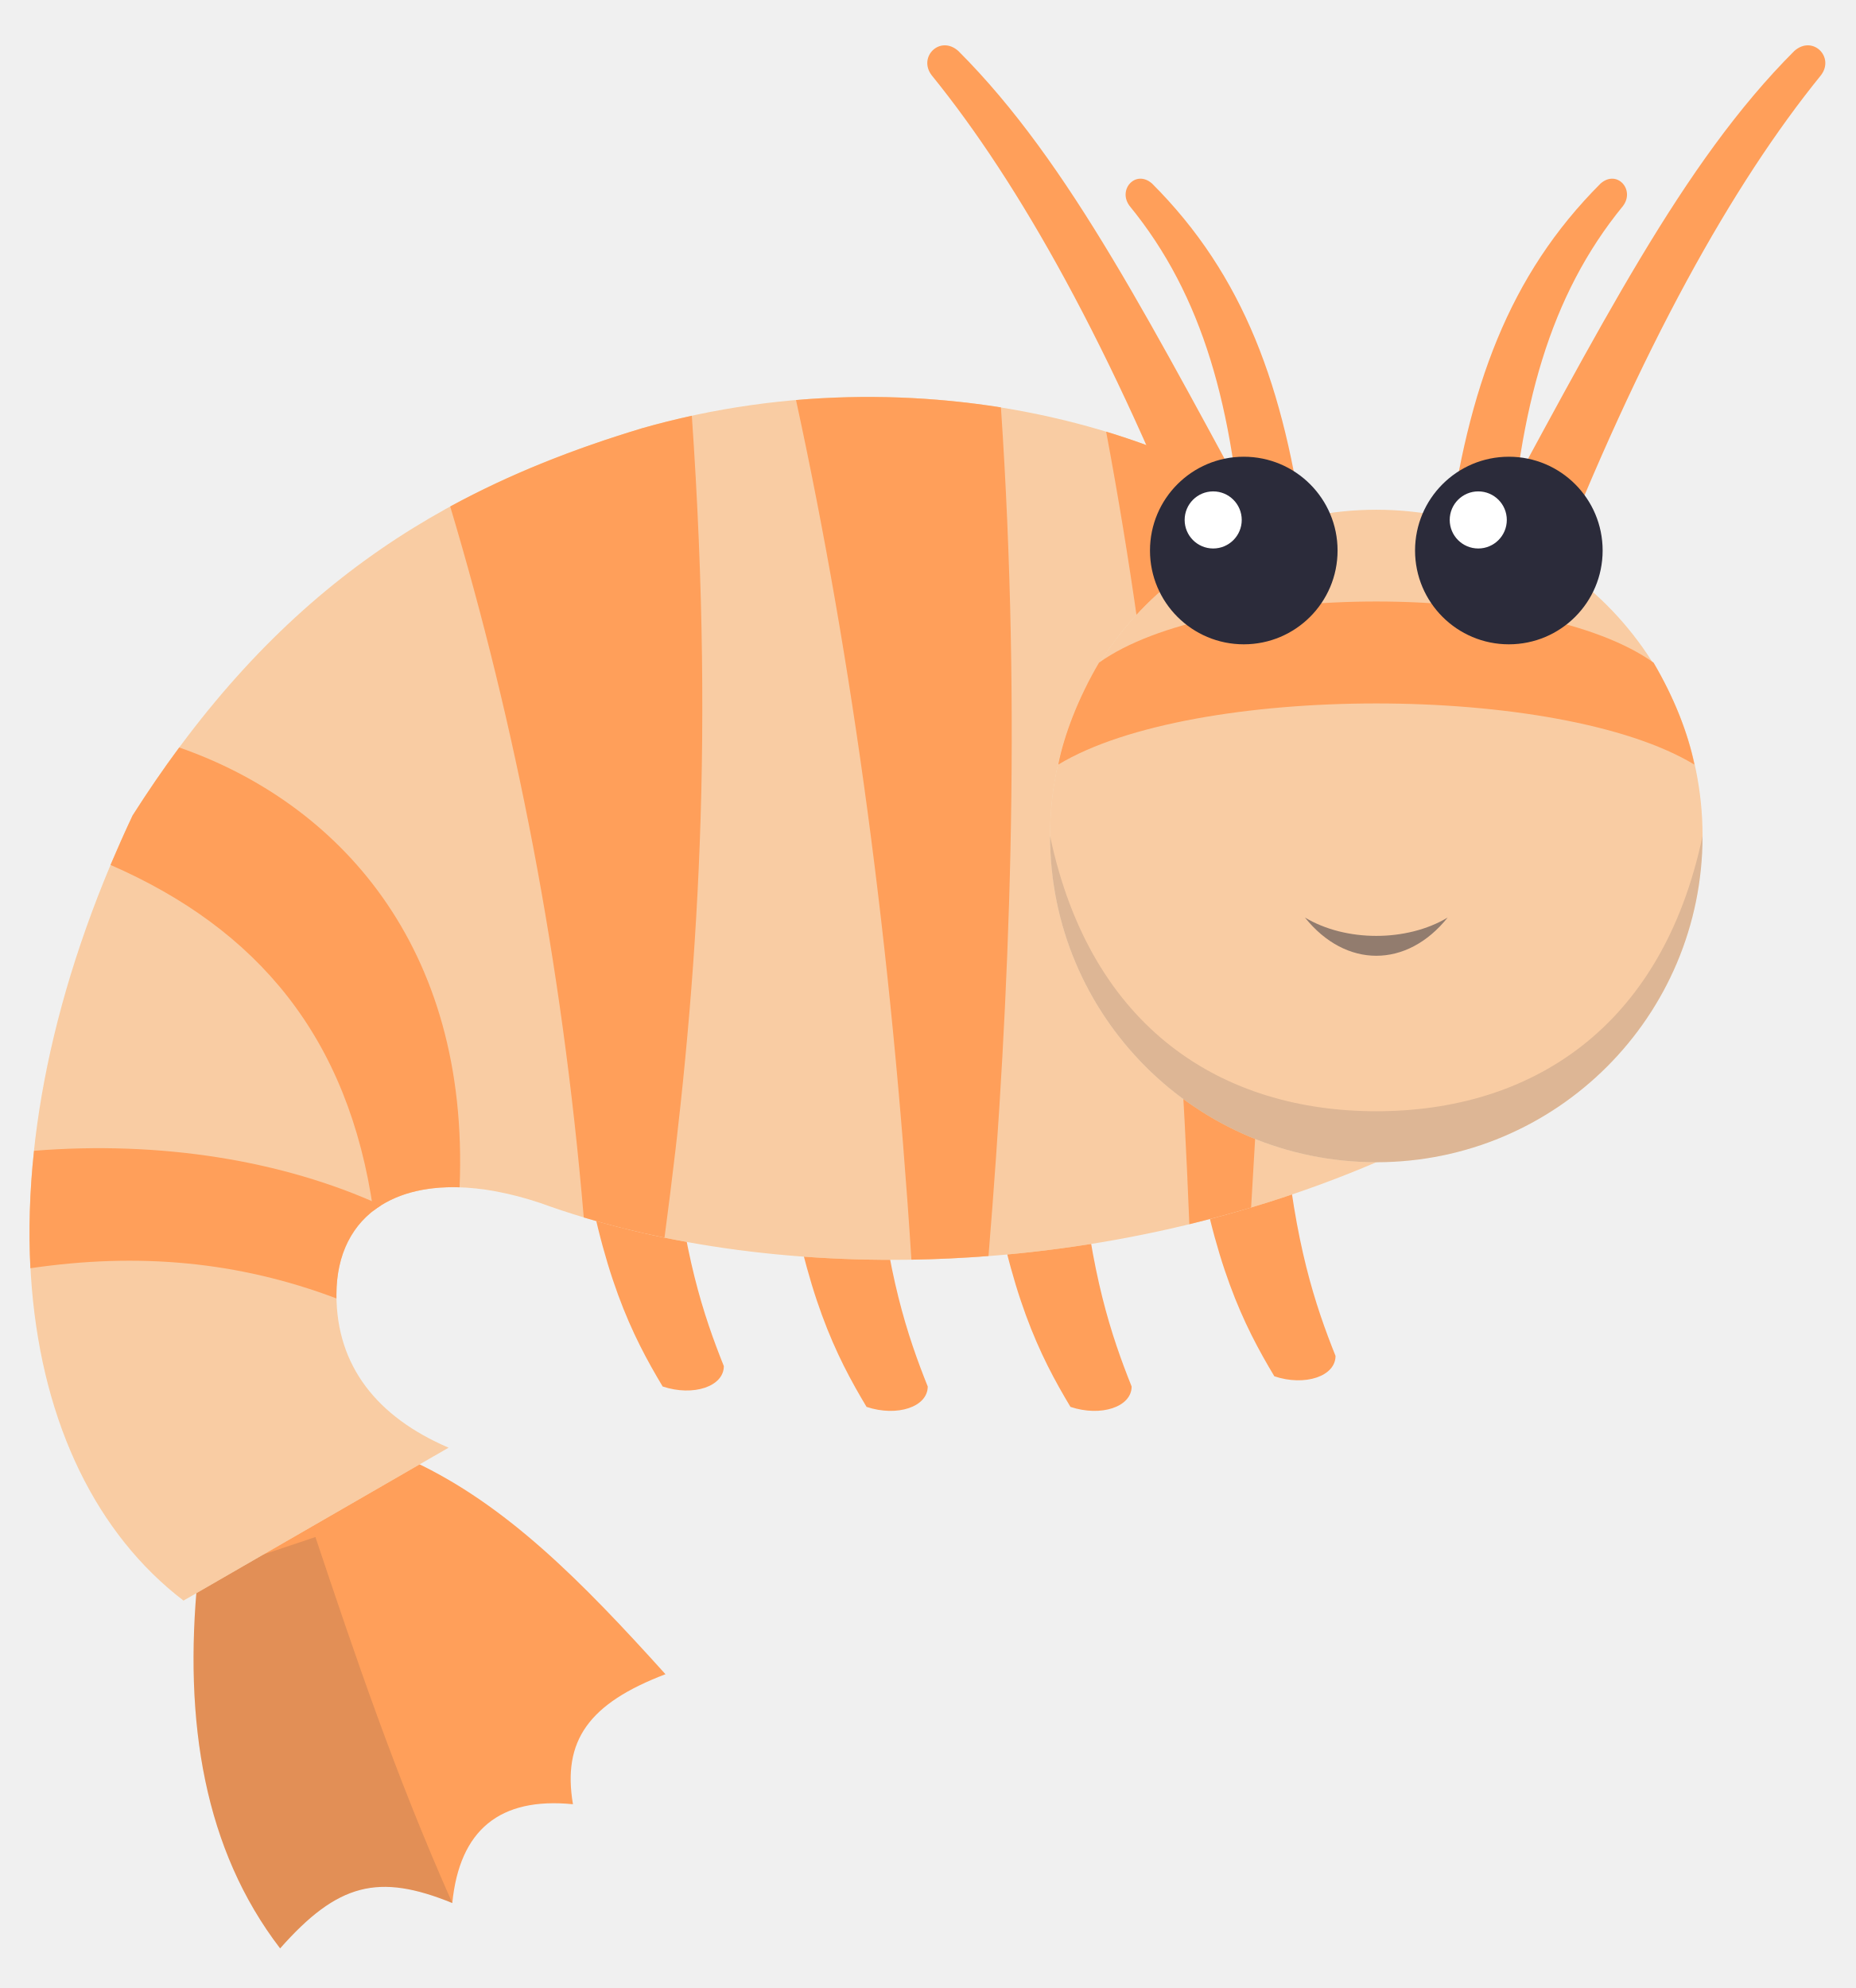
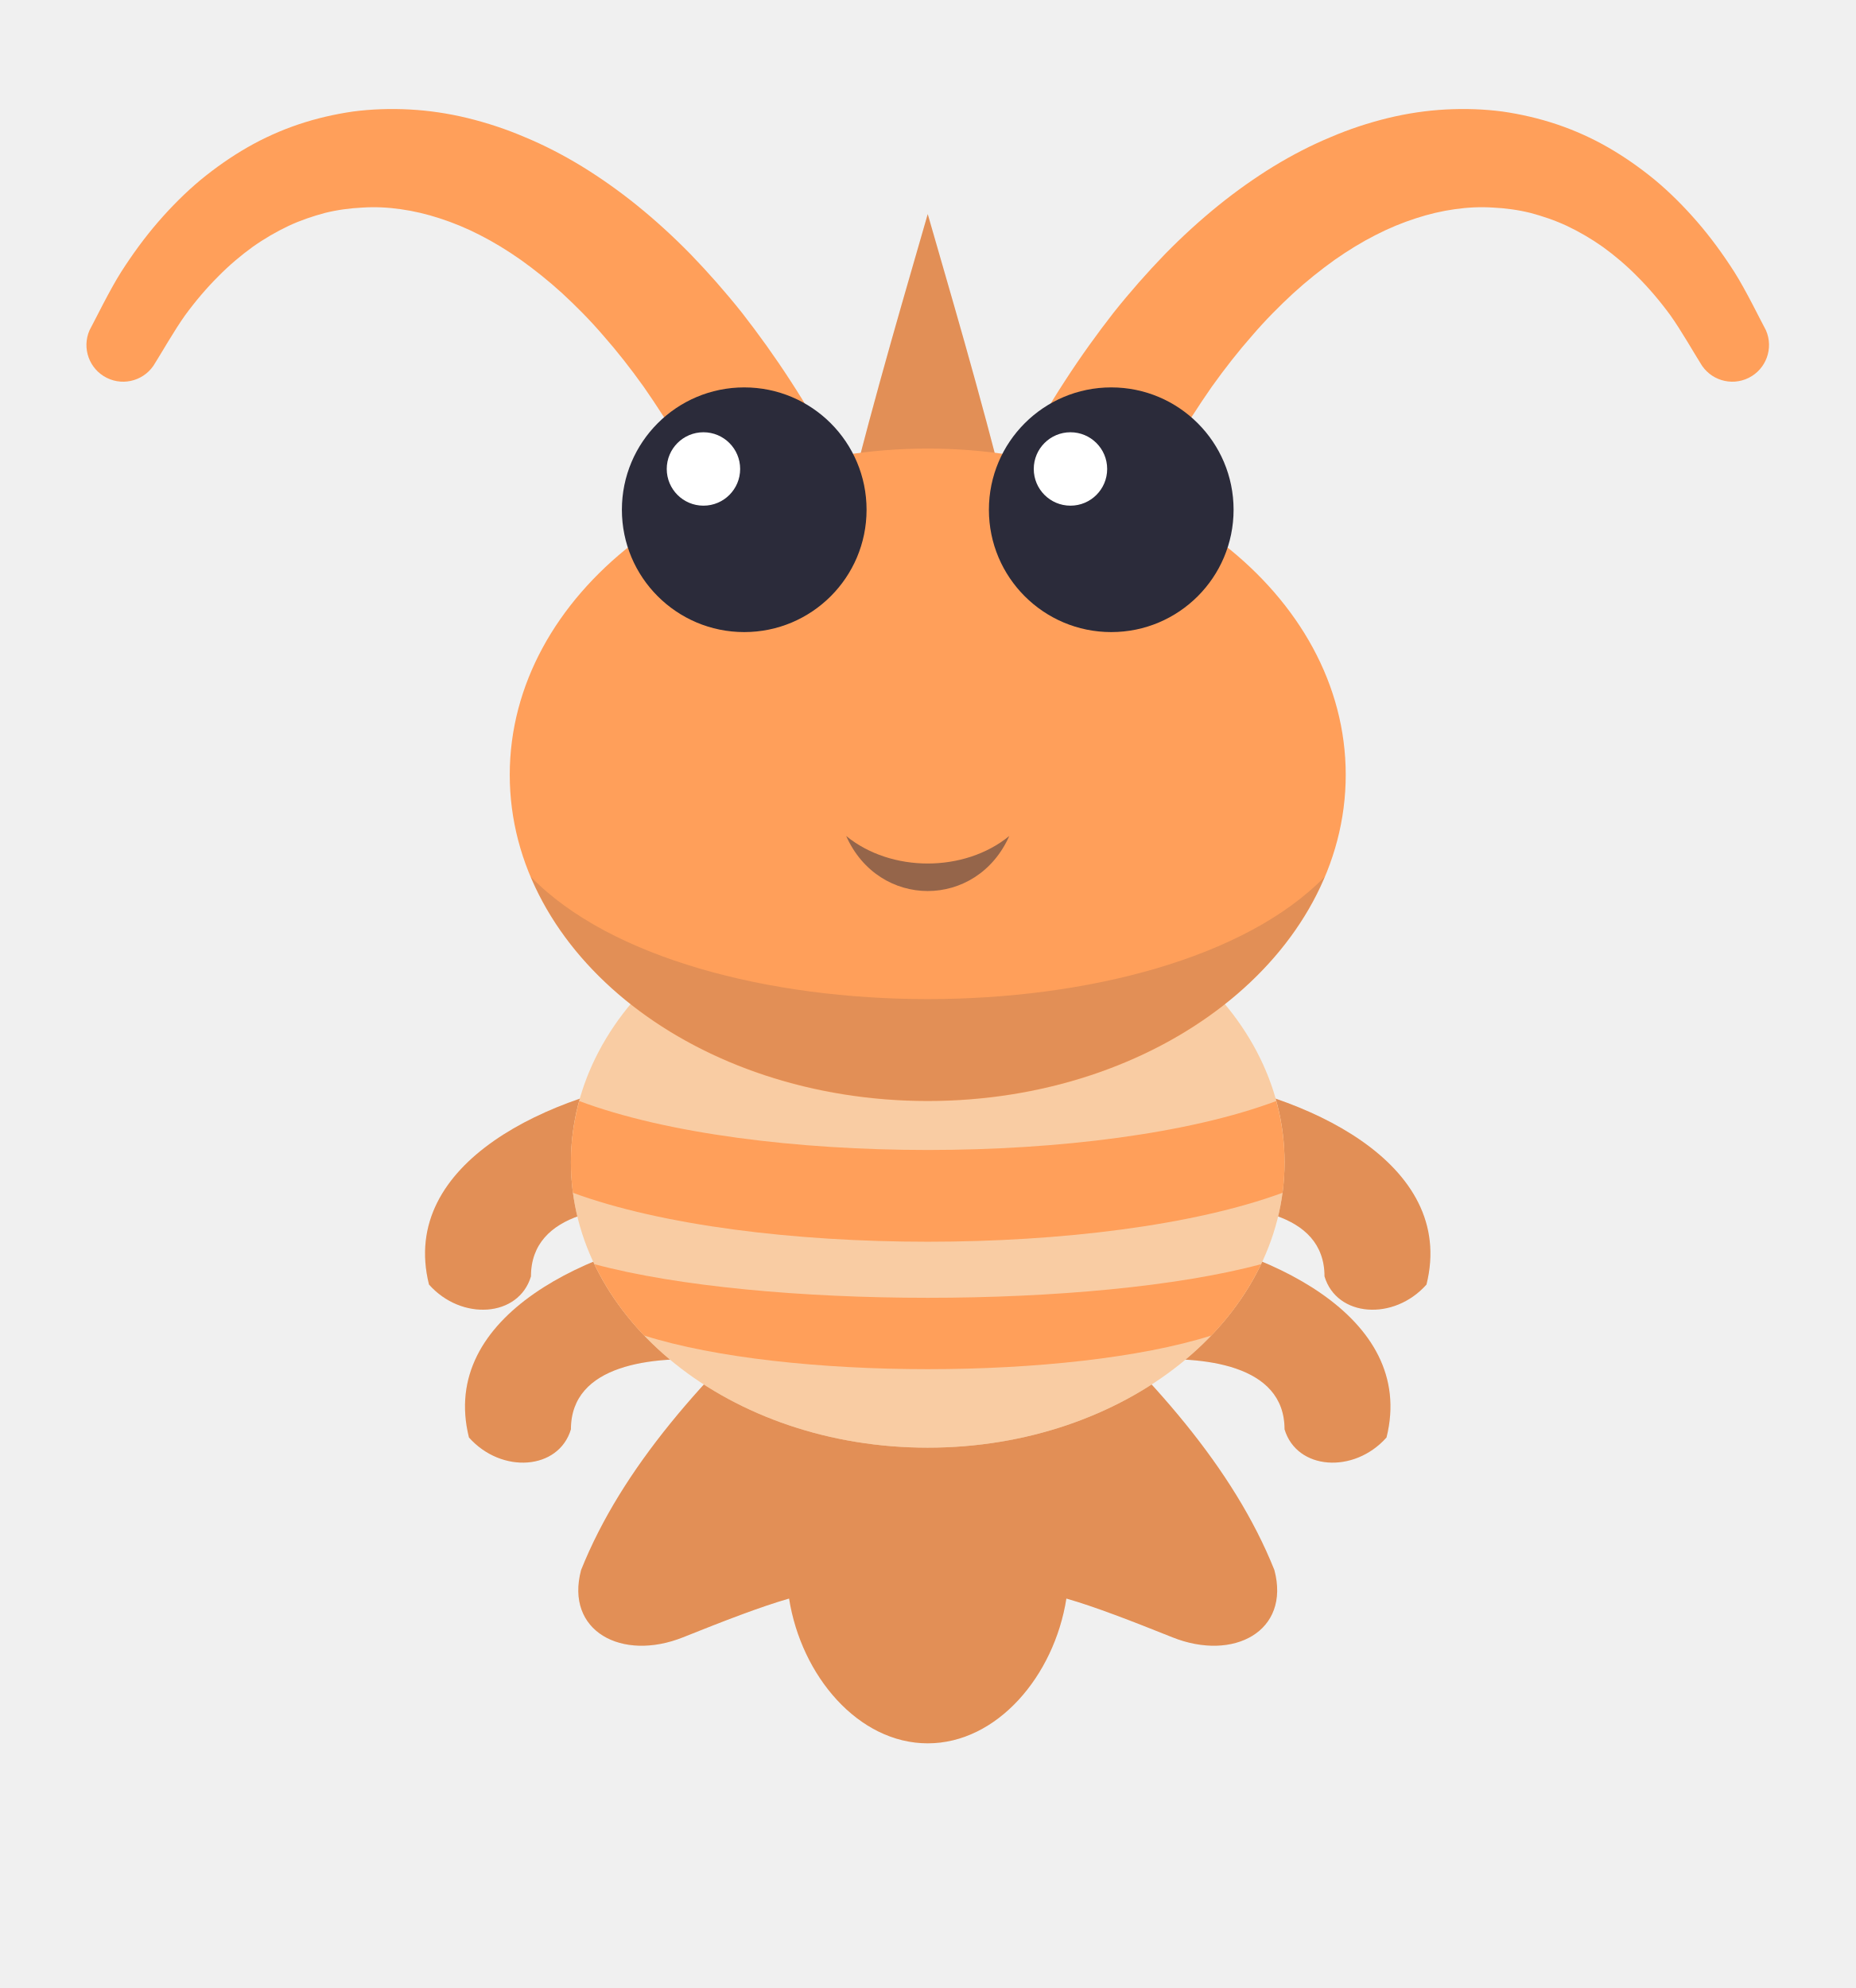
<svg xmlns="http://www.w3.org/2000/svg" viewBox="26.5 -1 91 97.5">
-   <g class="part-tail" style="transform-origin: 41.5px 73.5px">
-     <g transform="translate(4.5 4.5) rotate(-28 37 69)">
-       <path d="M31 69 C 27 75, 25 81, 26 87 C 30 85.5, 32 86, 34.5 89 C 36.5 86, 39 85.5, 42 87.5 C 43 84.5, 45 83.5, 49 84 C 47.5 78, 46 73, 43 69 Z" fill="#ff9f5a" />
-       <path d="M31 69 C 27 75, 25 81, 26 87 C 30 85.5, 32 86, 34.5 89 C 35 82, 36 76, 37 70 Z" fill="#2b2b3a" opacity="0.14" />
-     </g>
+   <g class="part-tail" style="transform-origin: 72px 66px">
+     <path d="M66 62 C 61 66.5, 57 71, 55 76 C 54.2 79, 57 80.5, 60 79.3 C 62 78.5, 63.8 77.8, 65.2 77.4 C 65.8 81.2, 68.6 84.5, 72 84.5 C 75.4 84.5, 78.2 81.2, 78.8 77.4 C 80.2 77.8, 82 78.5, 84 79.3 C 87 80.5, 89.8 79, 89 76 C 87 71, 83 66.5, 78 62 Z" fill="#ff9f5a" />
+     <path d="M66 62 C 61 66.5, 57 71, 55 76 C 54.2 79, 57 80.5, 60 79.3 C 62 78.5, 63.8 77.8, 65.2 77.4 C 65.8 81.2, 68.6 84.5, 72 84.5 C 75.4 84.5, 78.2 81.2, 78.8 77.4 C 80.2 77.8, 82 78.5, 84 79.3 C 87 80.5, 89.8 79, 89 76 C 87 71, 83 66.5, 78 62 Z" fill="#2b2b3a" opacity="0.14" />
  </g>
-   <path d="M55 55 C 56 61.5, 57.5 64.5, 59 67 C 60.5 67.5, 62 67, 62 66 C 61 63.5, 60 60.5, 59.5 55 Z" fill="#ff9f5a" />
-   <path d="M65 56 C 66 62.5, 67.5 65.5, 69 68 C 70.5 68.5, 72 68, 72 67 C 71 64.5, 70 61.5, 69.5 56 Z" fill="#ff9f5a" />
-   <path d="M75 56 C 76 62.5, 77.5 65.5, 79 68 C 80.5 68.5, 82 68, 82 67 C 81 64.5, 80 61.5, 79.5 56 Z" fill="#ff9f5a" />
-   <path d="M85 54.5 C 86 61, 87.5 64, 89 66.5 C 90.5 67, 92 66.5, 92 65.5 C 91 63, 90 60, 89.5 54.5 Z" fill="#ff9f5a" />
-   <path d="M96 30 C 106 36, 105 52, 94 56 C 80 62, 64 62, 53 58 C 47 56, 43 58, 43 62.5 C 43 66, 45 68.5, 48.5 70 L35.5 77.5 C 27 71, 25 56, 33 39 C 40 28, 48 23, 58 20 C 72 16, 88 20, 96 30 Z" fill="#f4f1de" />
-   <path d="M96 30 C 106 36, 105 52, 94 56 C 80 62, 64 62, 53 58 C 47 56, 43 58, 43 62.5 C 43 66, 45 68.5, 48.5 70 L35.5 77.5 C 27 71, 25 56, 33 39 C 40 28, 48 23, 58 20 C 72 16, 88 20, 96 30 Z" fill="#ff9f5a" opacity="0.45" />
-   <path d="M28.17 55.44 C 34.37 54.94, 40.37 55.91, 45.19 58.11 C 43.79 58.99, 43 60.5, 43 62.5 L43 62.68 C 38.18 60.86, 33.28 60.42, 27.99 61.2 C 27.9 59.37, 27.95 57.44, 28.17 55.44 Z" fill="#ff9f5a" />
-   <path d="M35.29 35.66 C 43.05 38.36, 49.54 45.37, 49.04 57.23 C 47.29 57.17, 45.84 57.58, 44.81 58.38 C 43.6 49.86, 39.12 44.56, 31.92 41.42 C 32.26 40.62, 32.62 39.81, 33 39 C 33.75 37.82, 34.51 36.71, 35.29 35.66 Z" fill="#ff9f5a" />
-   <path d="M48.58 23.84 C 51.75 34.43, 54.06 46.05, 55.13 58.71 C 56.4 59.09, 57.72 59.42, 59.09 59.7 C 60.61 48.24, 61.6 36.24, 60.43 19.39 C 59.62 19.57, 58.8 19.77, 58 20 C 54.65 21.01, 51.52 22.24, 48.58 23.84 Z" fill="#ff9f5a" />
-   <path d="M65.54 18.62 C 68.33 31.47, 70.22 45.52, 71.2 60.78 C 72.45 60.76, 73.71 60.7, 74.98 60.6 C 76.02 47.92, 76.61 34.05, 75.59 18.98 C 72.31 18.46, 68.92 18.33, 65.54 18.62 Z" fill="#ff9f5a" />
-   <path d="M80.75 20.17 C 83.09 32.66, 84.29 45.3, 84.83 59.04 C 85.85 58.79, 86.85 58.52, 87.86 58.22 C 88.53 47.08, 89.09 35.83, 88.86 23.78 C 86.39 22.26, 83.65 21.05, 80.75 20.17 Z" fill="#ff9f5a" />
-   <path d="M89 26 C 83 15, 79 7, 73.5 1.5 C 72.6 0.7, 71.5 1.8, 72.2 2.7 C 76.5 8, 81 16, 85.5 27.5 Z" fill="#ff9f5a" />
-   <path d="M99 26 C 105 15, 109 7, 114.5 1.5 C 115.4 0.7, 116.5 1.8, 115.8 2.7 C 111.5 8, 107 16, 102.5 27.5 Z" fill="#ff9f5a" />
-   <path d="M90.5 25.5 C 89.5 18, 87.5 12.5, 83 8 C 82.2 7.3, 81.3 8.3, 81.9 9.1 C 85.5 13.5, 87 19, 87.5 26.5 Z" fill="#ff9f5a" />
-   <path d="M 97.5 25.5 C 98.5 18 100.5 12.5 105 8 C 105.8 7.3 106.7 8.3 106.1 9.1 C 102.5 13.5 101 19 100.5 26.5 Z" fill="#ff9f5a" />
-   <circle cx="94" cy="40" r="16" fill="#f4f1de" />
-   <circle cx="94" cy="40" r="16" fill="#ff9f5a" opacity="0.45" />
-   <path d="M80.4 31.5 C 86 27.5, 102 27.5, 107.6 31.5 C 108.6 33.2, 109.3 35, 109.6 36.5 C 103 32.5, 85 32.5, 78.4 36.5 C 78.7 35, 79.4 33.2, 80.4 31.5 Z" fill="#ff9f5a" />
-   <path d="M78 40 A 16 16 0 0 0 110 40 C 108 49.5, 101.5 53.5, 94 53.5 C 86.5 53.5, 80 49.5, 78 40 Z" fill="#2b2b3a" opacity="0.14" />
-   <circle cx="87.5" cy="26" r="4.6" fill="#2b2b3a" />
-   <circle cx="86" cy="24.5" r="1.4" fill="#ffffff" />
-   <circle cx="100.5" cy="26" r="4.6" fill="#2b2b3a" />
-   <circle cx="99" cy="24.5" r="1.4" fill="#ffffff" />
-   <path d="M90.5 44 C 92.5 46.5, 95.5 46.5, 97.5 44 C 95.5 45.2, 92.5 45.2, 90.5 44 Z" fill="#2b2b3a" opacity="0.5" />
+   <path d="M59.54 51.8 C 53.54 52.6, 46.04 56, 47.54 62 C 49.14 63.8, 51.94 63.6, 52.54 61.6 C 52.54 58.4, 56.54 58, 59.54 58.2 Z" fill="#ff9f5a" />
+   <path d="M 84.46 51.8 C 90.46 52.6 97.96 56 96.46 62 C 94.86 63.8 92.06 63.6 91.46 61.6 C 91.46 58.4 87.46 58 84.46 58.2 Z" fill="#ff9f5a" />
+   <path d="M59.54 51.8 C 53.54 52.6, 46.04 56, 47.54 62 C 49.14 63.8, 51.94 63.6, 52.54 61.6 C 52.54 58.4, 56.54 58, 59.54 58.2 Z" fill="#2b2b3a" opacity="0.14" />
+   <path d="M 84.46 51.8 C 90.46 52.6 97.96 56 96.46 62 C 94.86 63.8 92.06 63.6 91.46 61.6 C 91.46 58.4 87.46 58 84.46 58.2 Z" fill="#2b2b3a" opacity="0.14" />
+   <path d="M61.5 59.3 C 55.5 60.1, 48 63.5, 49.5 69.5 C 51.1 71.3, 53.9 71.1, 54.5 69.1 C 54.5 65.9, 58.5 65.5, 61.5 65.7 Z" fill="#ff9f5a" />
+   <path d="M 82.5 59.3 C 88.5 60.1 96 63.5 94.5 69.5 C 92.9 71.3 90.1 71.1 89.5 69.1 C 89.5 65.9 85.5 65.5 82.5 65.7 Z" fill="#ff9f5a" />
+   <path d="M61.5 59.3 C 55.5 60.1, 48 63.5, 49.5 69.5 C 51.1 71.3, 53.9 71.1, 54.5 69.1 C 54.5 65.9, 58.5 65.5, 61.5 65.7 Z" fill="#2b2b3a" opacity="0.14" />
+   <path d="M 82.5 59.3 C 88.5 60.1 96 63.5 94.5 69.5 C 92.9 71.3 90.1 71.1 89.5 69.1 C 89.5 65.9 85.5 65.5 82.5 65.7 Z" fill="#2b2b3a" opacity="0.14" />
+   <path d="M69.55 25.74 C 69.21 25.03, 68.21 22.82, 67.5 21.47 C 66.78 20.13, 66.04 18.86, 65.27 17.68 C 64.5 16.49, 63.7 15.38, 62.89 14.34 C 62.07 13.31, 61.23 12.36, 60.38 11.48 C 59.52 10.6, 58.64 9.8, 57.75 9.08 C 56.86 8.36, 55.95 7.72, 55.04 7.16 C 54.12 6.6, 53.19 6.12, 52.25 5.73 C 51.32 5.33, 50.37 5.02, 49.43 4.79 C 48.48 4.56, 47.53 4.42, 46.6 4.37 C 45.66 4.32, 44.72 4.35, 43.81 4.47 C 42.91 4.6, 42 4.81, 41.14 5.1 C 40.28 5.39, 39.43 5.77, 38.63 6.23 C 37.83 6.69, 37.06 7.23, 36.33 7.83 C 35.6 8.44, 34.91 9.13, 34.26 9.88 C 33.61 10.63, 33.01 11.45, 32.44 12.34 C 31.88 13.22, 31.15 14.72, 30.89 15.2 A 1.8 1.8 0 0 0 34.11 16.8 C 34.36 16.41, 35.07 15.17, 35.58 14.46 C 36.1 13.75, 36.64 13.12, 37.19 12.57 C 37.74 12.01, 38.31 11.53, 38.89 11.11 C 39.47 10.7, 40.06 10.36, 40.65 10.08 C 41.25 9.8, 41.85 9.6, 42.45 9.44 C 43.06 9.29, 43.67 9.21, 44.28 9.18 C 44.9 9.14, 45.52 9.17, 46.15 9.26 C 46.79 9.35, 47.43 9.5, 48.07 9.71 C 48.72 9.92, 49.38 10.19, 50.04 10.53 C 50.71 10.87, 51.38 11.28, 52.05 11.75 C 52.72 12.23, 53.4 12.77, 54.08 13.39 C 54.75 14.01, 55.43 14.69, 56.09 15.46 C 56.76 16.22, 57.42 17.06, 58.07 17.97 C 58.71 18.89, 59.35 19.88, 59.97 20.94 C 60.59 22.01, 61.19 23.15, 61.77 24.37 C 62.35 25.59, 63.17 27.61, 63.45 28.26 Z" fill="#ff9f5a" />
+   <path d="M 74.45 25.74 C 74.79 25.03 75.79 22.82 76.5 21.47 C 77.22 20.13 77.96 18.86 78.73 17.68 C 79.5 16.49 80.3 15.38 81.11 14.34 C 81.93 13.31 82.77 12.36 83.62 11.48 C 84.48 10.6 85.36 9.8 86.25 9.08 C 87.14 8.36 88.05 7.72 88.96 7.16 C 89.88 6.6 90.81 6.12 91.75 5.73 C 92.68 5.33 93.63 5.02 94.57 4.79 C 95.52 4.56 96.47 4.42 97.4 4.37 C 98.34 4.32 99.28 4.35 100.19 4.47 C 101.09 4.6 102 4.81 102.86 5.1 C 103.72 5.39 104.57 5.77 105.37 6.23 C 106.17 6.69 106.94 7.23 107.67 7.83 C 108.4 8.44 109.09 9.13 109.74 9.88 C 110.39 10.63 110.99 11.45 111.56 12.34 C 112.12 13.22 112.85 14.72 113.11 15.2 A 1.8 1.8 0 0 1 109.89 16.8 C 109.64 16.41 108.93 15.17 108.42 14.46 C 107.9 13.75 107.36 13.12 106.81 12.57 C 106.26 12.01 105.69 11.53 105.11 11.11 C 104.53 10.7 103.94 10.36 103.35 10.08 C 102.75 9.8 102.15 9.6 101.55 9.44 C 100.94 9.29 100.33 9.21 99.72 9.18 C 99.1 9.14 98.48 9.17 97.85 9.26 C 97.21 9.35 96.57 9.5 95.93 9.71 C 95.28 9.92 94.62 10.19 93.96 10.53 C 93.29 10.87 92.62 11.28 91.95 11.75 C 91.28 12.23 90.6 12.77 89.92 13.39 C 89.25 14.01 88.57 14.69 87.91 15.46 C 87.24 16.22 86.58 17.06 85.93 17.97 C 85.29 18.89 84.65 19.88 84.03 20.94 C 83.41 22.01 82.81 23.15 82.23 24.37 C 81.65 25.59 80.83 27.61 80.55 28.26 Z" fill="#ff9f5a" />
+   <path d="M68 24 C 69.5 18, 71 13, 72 9.5 C 73 13, 74.5 18, 76 24 Z" fill="#ff9f5a" />
+   <path d="M68 24 C 69.5 18, 71 13, 72 9.5 C 73 13, 74.5 18, 76 24 Z" fill="#2b2b3a" opacity="0.14" />
+   <ellipse cx="72" cy="56" rx="17.5" ry="14" fill="#f4f1de" />
+   <ellipse cx="72" cy="56" rx="17.5" ry="14" fill="#ff9f5a" opacity="0.45" />
+   <path d="M54.91 53 C 63.45 56.2, 80.55 56.2, 89.09 53 A 17.5 14 0 0 1 89.4 57.5 C 80.7 60.7, 63.3 60.7, 54.6 57.5 A 17.5 14 0 0 1 54.91 53 Z" fill="#ff9f5a" />
+   <path d="M55.65 61 C 63.83 63.2, 80.17 63.2, 88.35 61 A 17.5 14 0 0 1 85.91 64.5 C 78.95 66.7, 65.05 66.7, 58.09 64.5 A 17.5 14 0 0 1 55.65 61 Z" fill="#ff9f5a" />
+   <ellipse cx="72" cy="37" rx="20.5" ry="16" fill="#ff9f5a" />
+   <path d="M52.53 42 A 20.5 16 0 0 0 91.47 42 C 83.68 50, 60.32 50, 52.53 42 Z" fill="#2b2b3a" opacity="0.14" />
+   <circle cx="63" cy="24" r="6" fill="#2b2b3a" />
+   <circle cx="61" cy="22" r="1.8" fill="#ffffff" />
+   <circle cx="81" cy="24" r="6" fill="#2b2b3a" />
+   <circle cx="79" cy="22" r="1.8" fill="#ffffff" />
+   <path d="M68 40 C 69.6 43.6, 74.4 43.6, 76 40 C 73.8 41.8, 70.2 41.8, 68 40 Z" fill="#2b2b3a" opacity="0.5" />
</svg>
